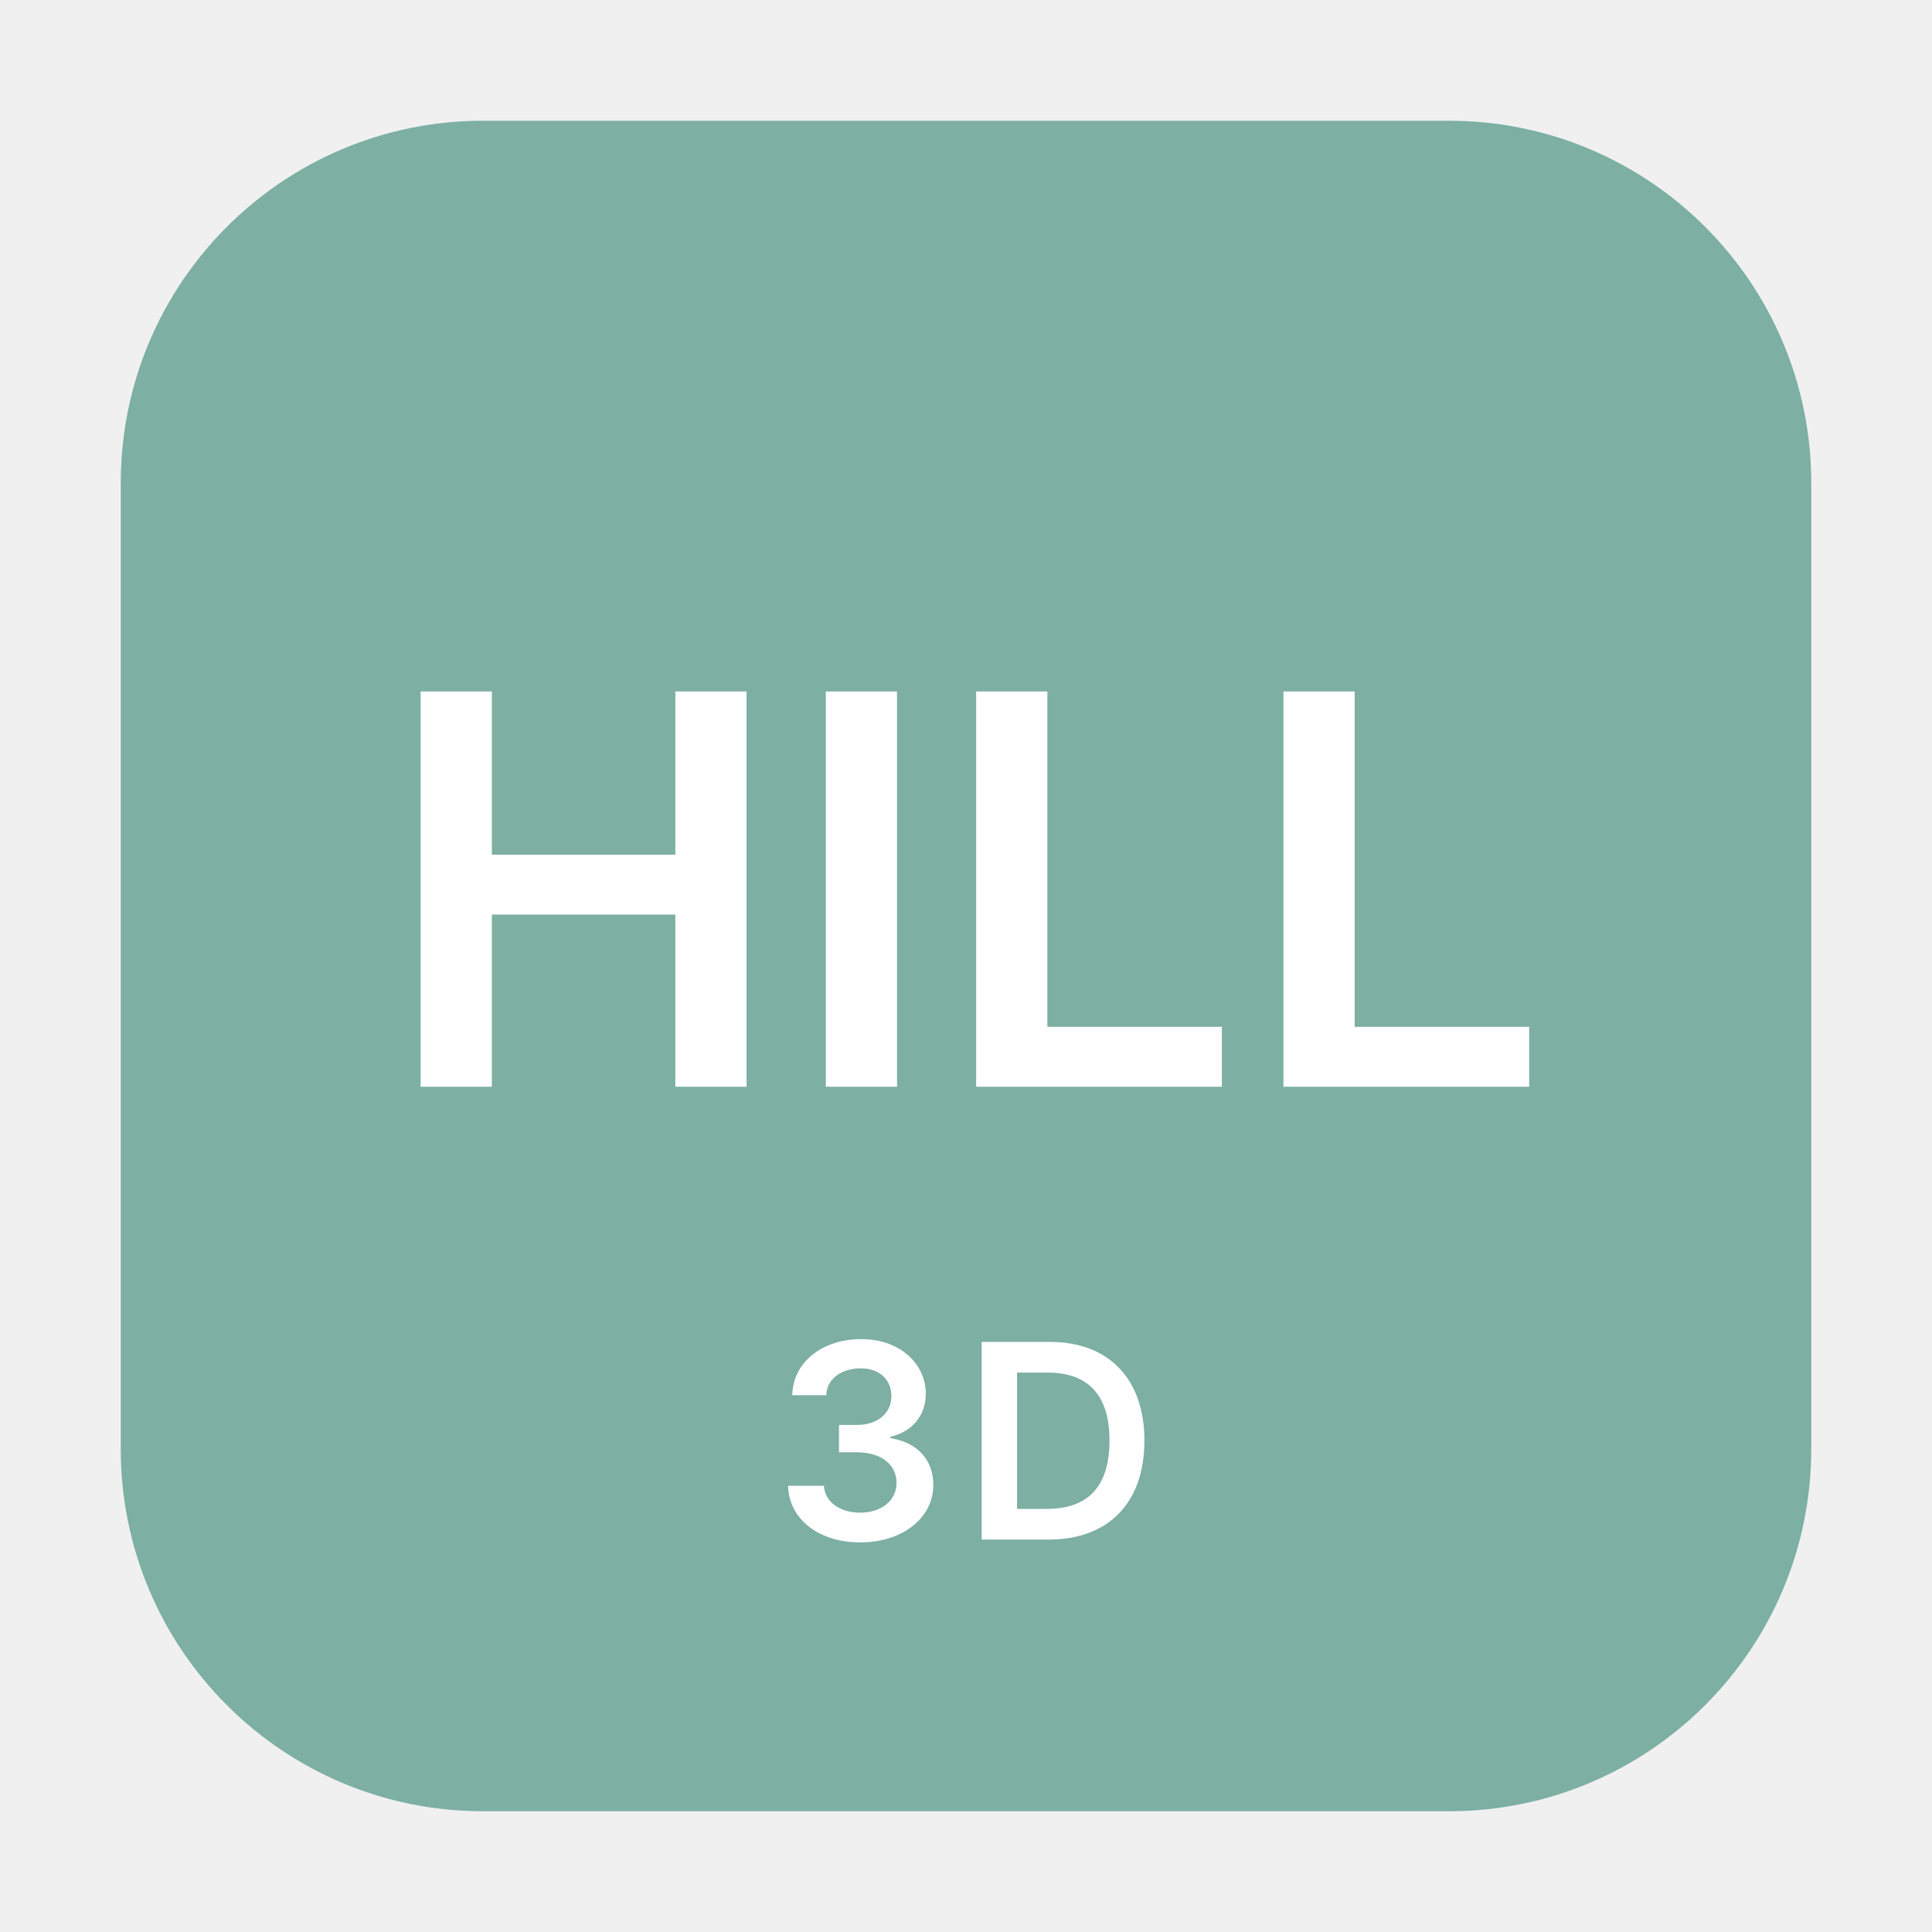
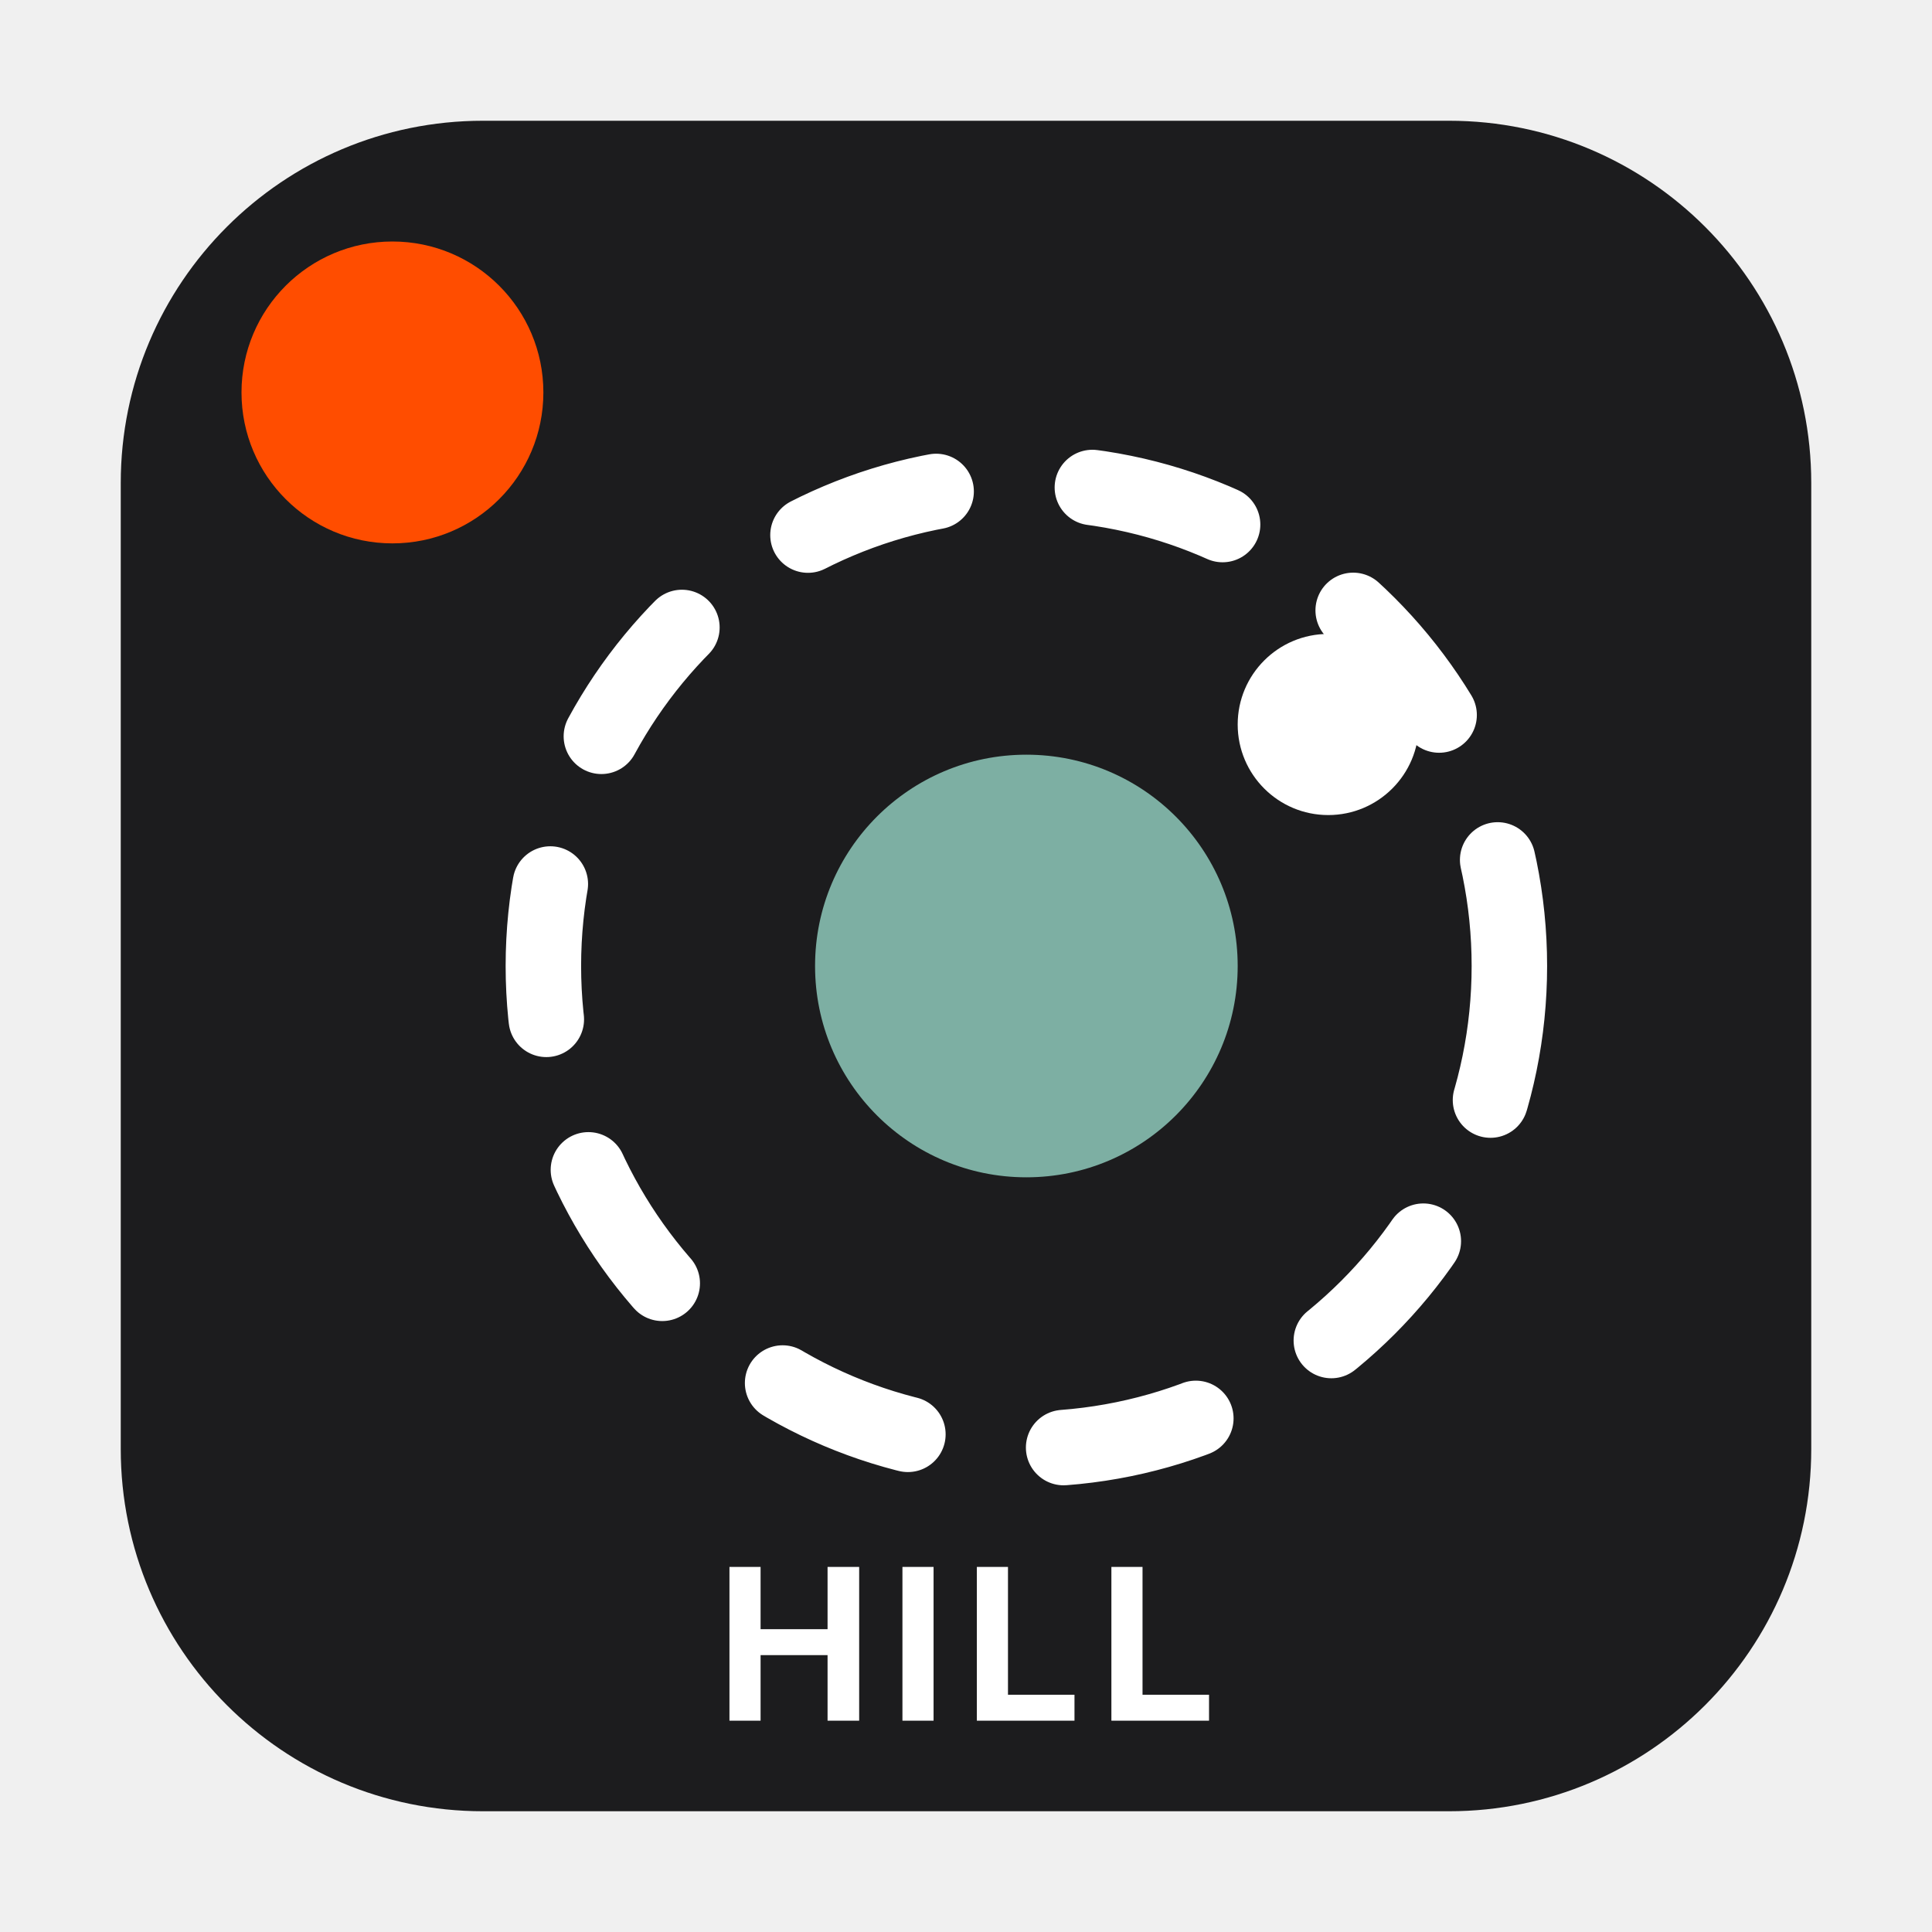
- <svg xmlns="http://www.w3.org/2000/svg" viewBox="0 0 64 64" role="img" aria-labelledby="svg-minipictogram-83631b-title svg-minipictogram-83631b-desc">
-   <rect x="4" y="4" width="56" height="56" rx="12" ry="12" fill="#7DAFA3" aria-hidden="true" />
-   <text x="32" y="36" text-anchor="middle" font-family="-apple-system, BlinkMacSystemFont, 'Segoe UI', sans-serif" font-size="18" font-weight="600" fill="#FFFFFF">HILL</text>
-   <text x="32" y="51" text-anchor="middle" font-family="-apple-system, BlinkMacSystemFont, 'Segoe UI', sans-serif" font-size="9" font-weight="600" letter-spacing="0.5" fill="#FFFFFF">3D</text>
+ <svg xmlns="http://www.w3.org/2000/svg" viewBox="0 0 64 64" role="img" aria-labelledby="svg-minipictogram-hillsphere-title svg-minipictogram-hillsphere-desc">
+   <rect x="4" y="4" width="56" height="56" rx="12" ry="12" fill="#1C1C1E" aria-hidden="true" />
+   <circle cx="34" cy="32" r="16" fill="none" stroke="#FFFFFF" stroke-width="2.5" stroke-linecap="round" stroke-dasharray="4.5 5.2" />
+   <circle cx="13" cy="13" r="5" fill="#FF4D00" />
+   <circle cx="34" cy="32" r="7" fill="#7DAFA3" />
+   <circle cx="44" cy="24" r="3" fill="#FFFFFF" />
+   <text x="32" y="57" text-anchor="middle" font-family="-apple-system, BlinkMacSystemFont, 'Segoe UI', sans-serif" font-size="7" font-weight="700" letter-spacing="0.5" fill="#FFFFFF">HILL</text>
</svg>
